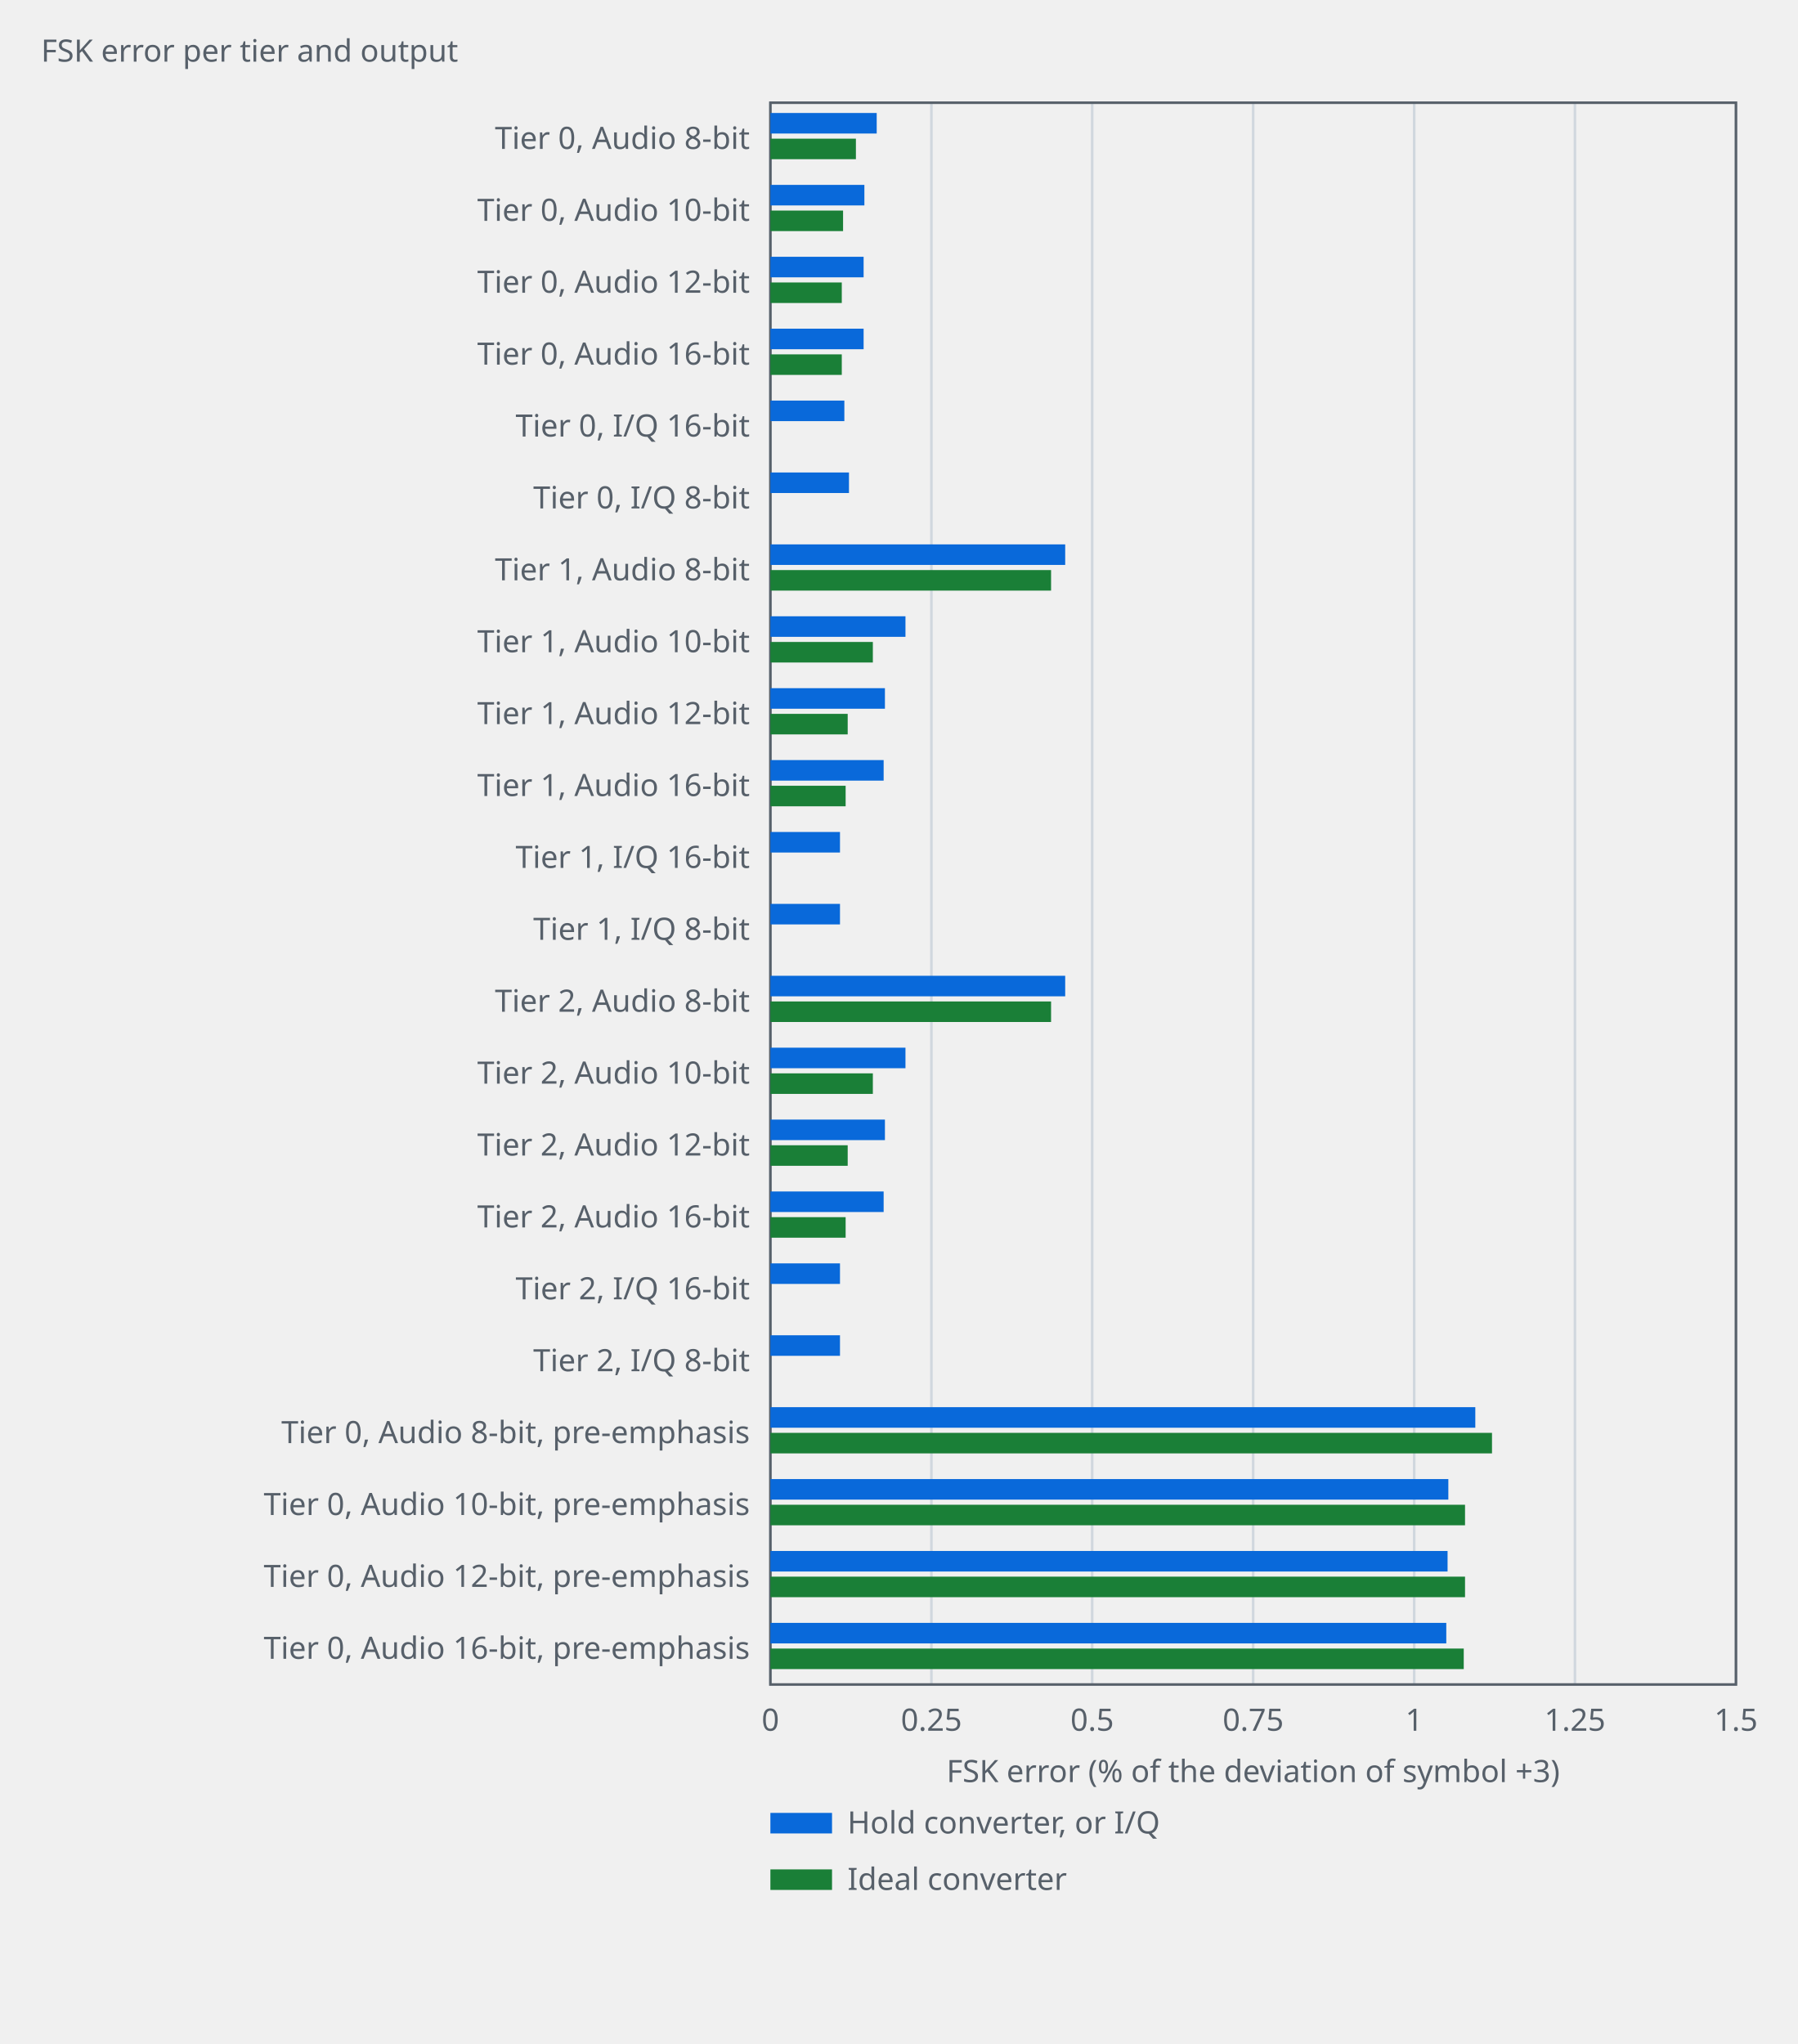
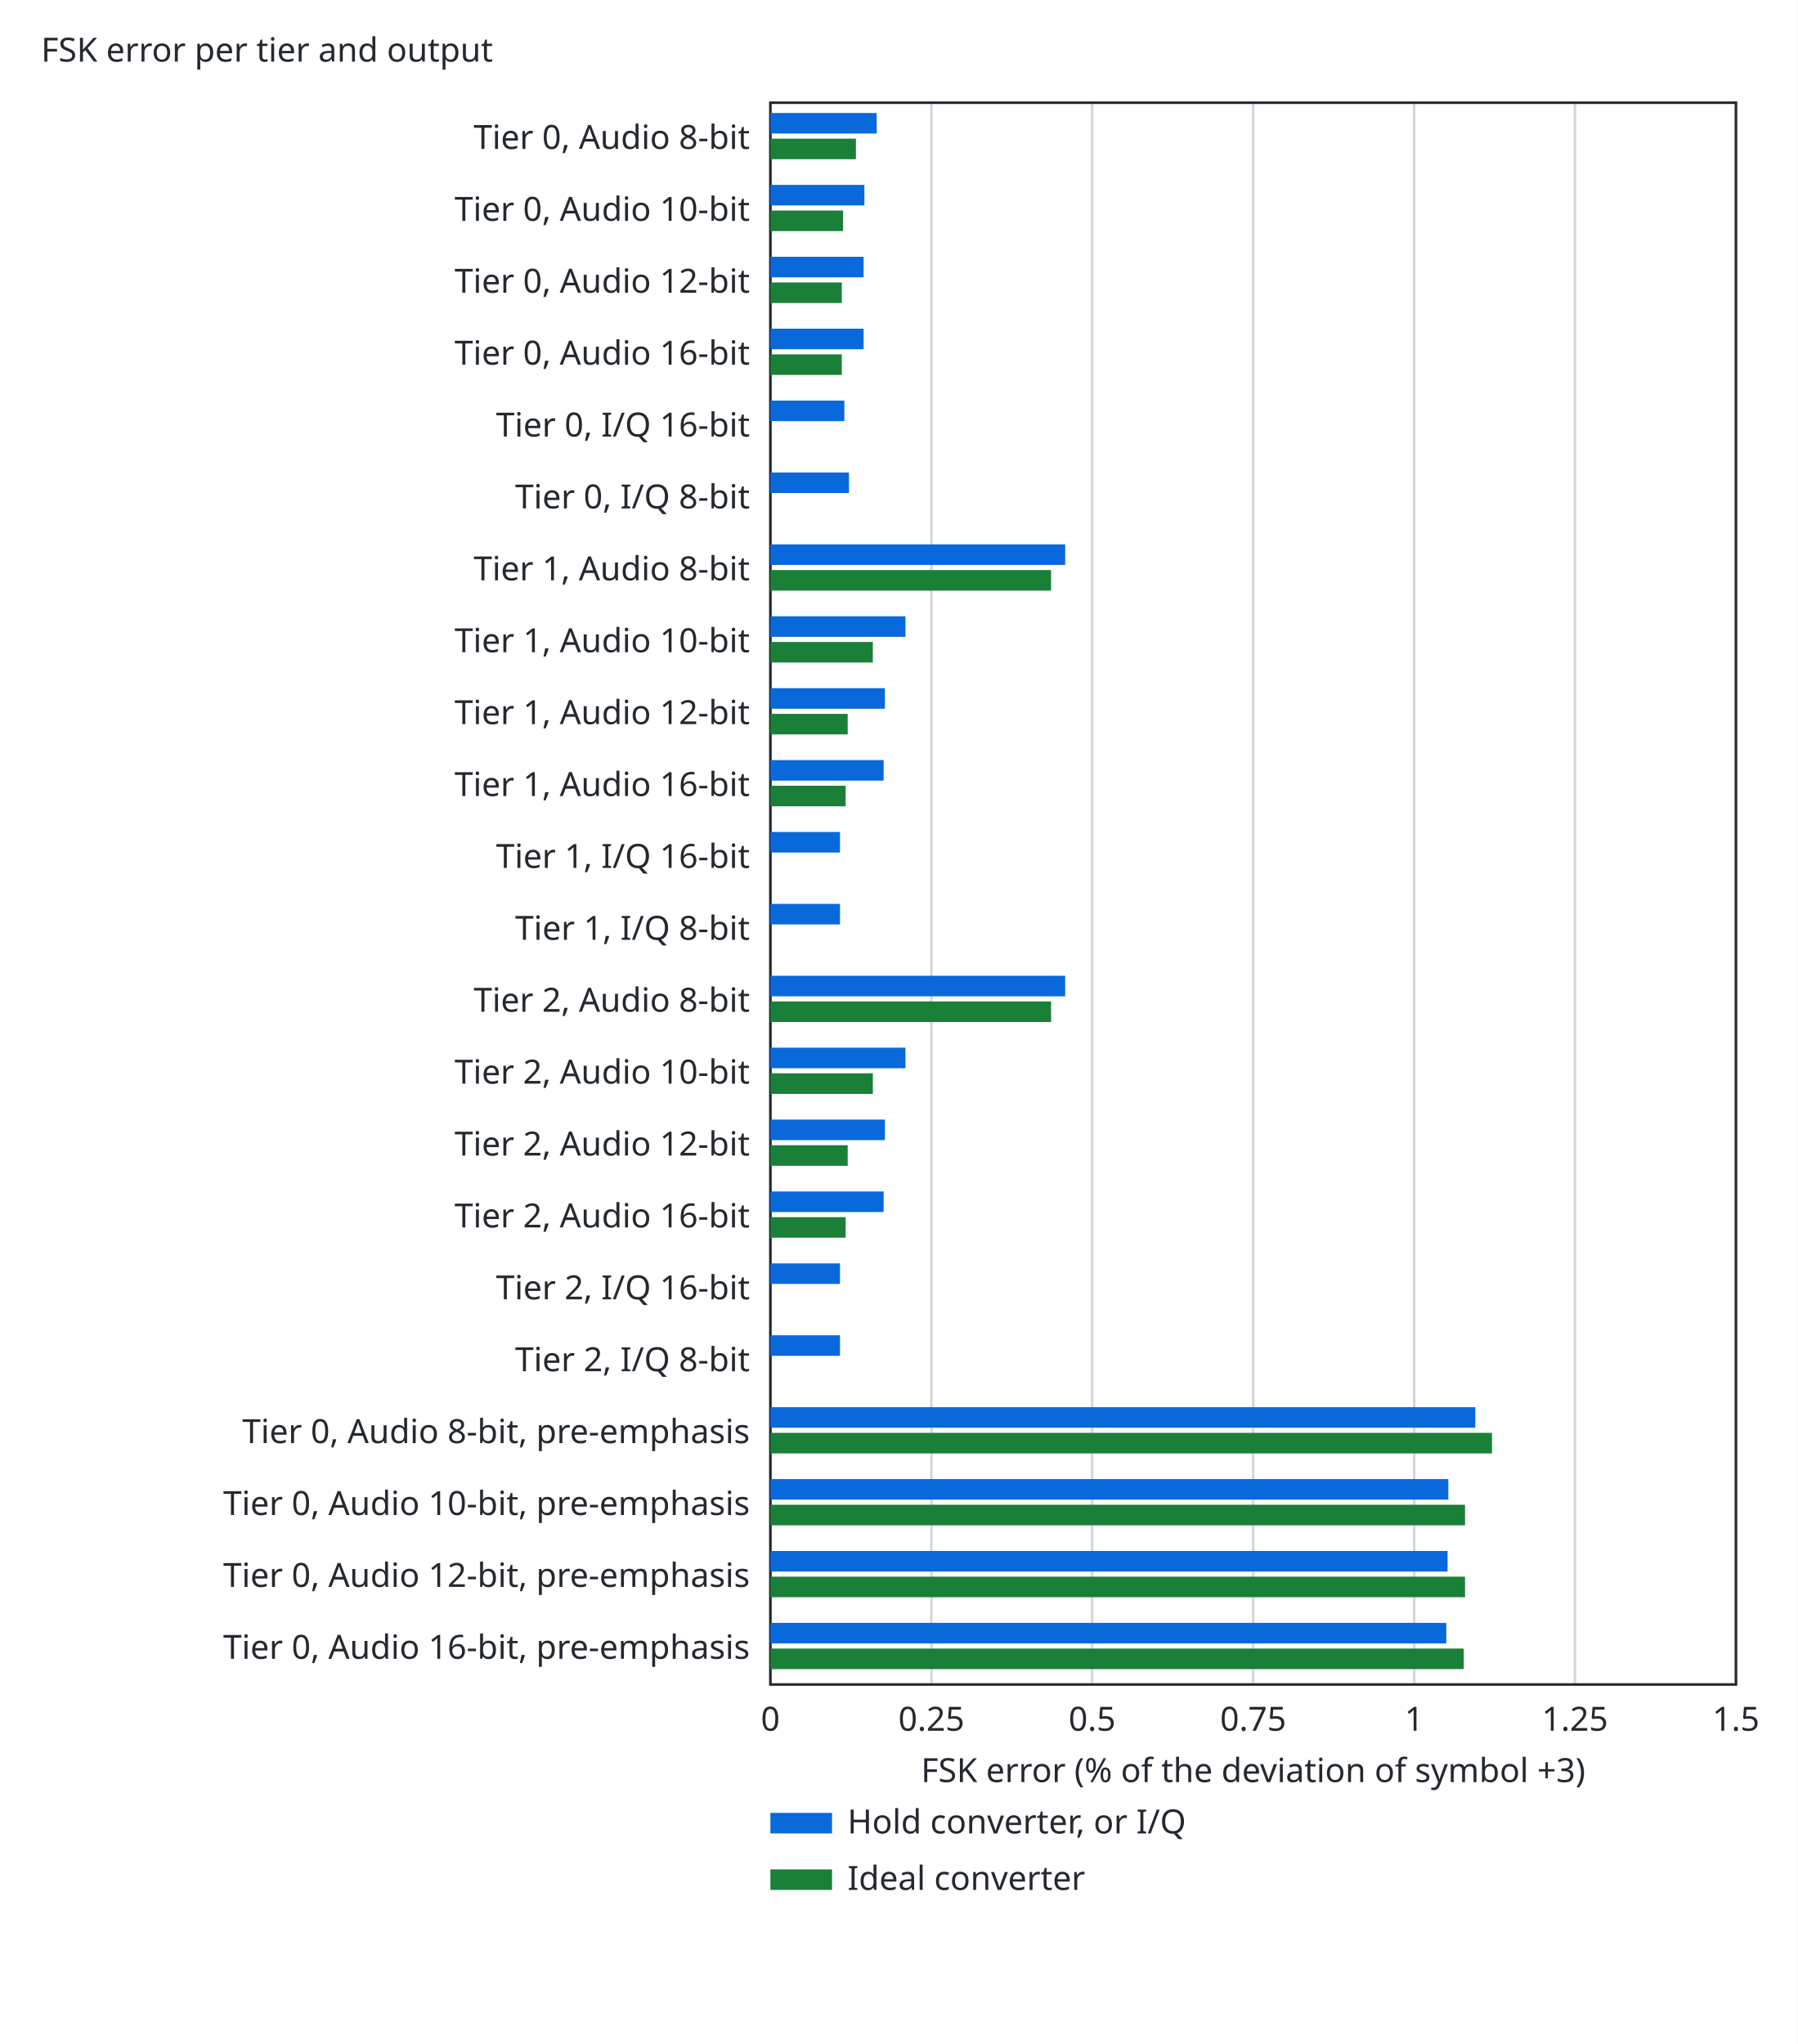
<svg xmlns="http://www.w3.org/2000/svg" width="700" height="796" viewBox="0 0 700 796">
-   <style>text{font-family:sans-serif;font-size:12px;fill:#57606a}.ax{stroke:#57606a;stroke-width:1;fill:none}.gr{stroke:#d0d7de;stroke-width:1}.mi{stroke:#eaeef2;stroke-width:1}.r0{stroke:#6e7781}.r1{stroke:#bc4c00}.r2{stroke:#8250df}.s1{stroke:#cf222e}.s2{stroke:#0969da}.s3{stroke:#1a7f37}.s4{stroke:#9a6700}.f1{fill:#cf222e}.f2{fill:#0969da}.f3{fill:#1a7f37}.f4{fill:#9a6700}.l{fill:none;stroke-width:2}.p{fill:none;stroke-width:1.5}.e{fill:none;stroke-width:1;stroke-opacity:.35}@media (prefers-color-scheme:dark){text{fill:#c9d1d9}.ax{stroke:#8b949e}.gr{stroke:#30363d}.mi{stroke:#21262d}.r0{stroke:#8b949e}.r1{stroke:#f0883e}.r2{stroke:#d2a8ff}.s1{stroke:#ff7b72}.s2{stroke:#58a6ff}.s3{stroke:#3fb950}.s4{stroke:#d29922}.f1{fill:#ff7b72}.f2{fill:#58a6ff}.f3{fill:#3fb950}.f4{fill:#d29922}}</style>
+   <style>text{font-family:sans-serif;font-size:13px;fill:#24292f}.bg{fill:#ffffff}.ax{stroke:#24292f;stroke-width:1;fill:none}.gr{stroke:#d0d7de;stroke-width:1}.mi{stroke:#eaeef2;stroke-width:1}.r0{stroke:#6e7781}.r1{stroke:#bc4c00}.r2{stroke:#8250df}.s1{stroke:#cf222e}.s2{stroke:#0969da}.s3{stroke:#1a7f37}.s4{stroke:#9a6700}.f1{fill:#cf222e}.f2{fill:#0969da}.f3{fill:#1a7f37}.f4{fill:#9a6700}.l{fill:none;stroke-width:2}.p{fill:none;stroke-width:1.5}.e{fill:none;stroke-width:1;stroke-opacity:.35}@media (prefers-color-scheme:dark){text{fill:#e6edf3}.bg{fill:#0d1117}.ax{stroke:#8b949e}.gr{stroke:#30363d}.mi{stroke:#21262d}.r0{stroke:#8b949e}.r1{stroke:#f0883e}.r2{stroke:#d2a8ff}.s1{stroke:#ff7b72}.s2{stroke:#58a6ff}.s3{stroke:#3fb950}.s4{stroke:#d29922}.f1{fill:#ff7b72}.f2{fill:#58a6ff}.f3{fill:#3fb950}.f4{fill:#d29922}}</style>
+   <rect class="bg" width="100%" height="100%" />
  <text x="16" y="24">FSK error per tier and output</text>
  <line class="gr" x1="300.0" y1="656.0" x2="300.0" y2="40.0" />
  <text x="300.0" y="674.0" text-anchor="middle">0</text>
  <line class="gr" x1="362.7" y1="656.0" x2="362.7" y2="40.0" />
  <text x="362.7" y="674.0" text-anchor="middle">0.25</text>
  <line class="gr" x1="425.3" y1="656.0" x2="425.3" y2="40.0" />
  <text x="425.3" y="674.0" text-anchor="middle">0.5</text>
  <line class="gr" x1="488.0" y1="656.0" x2="488.0" y2="40.0" />
  <text x="488.0" y="674.0" text-anchor="middle">0.75</text>
  <line class="gr" x1="550.7" y1="656.0" x2="550.7" y2="40.0" />
  <text x="550.7" y="674.0" text-anchor="middle">1</text>
  <line class="gr" x1="613.3" y1="656.0" x2="613.3" y2="40.0" />
  <text x="613.3" y="674.0" text-anchor="middle">1.25</text>
  <line class="gr" x1="676.0" y1="656.0" x2="676.0" y2="40.0" />
  <text x="676.0" y="674.0" text-anchor="middle">1.5</text>
  <rect class="ax" x="300.0" y="40.0" width="376.0" height="616.0" />
  <text x="488.0" y="694.0" text-anchor="middle">FSK error (% of the deviation of symbol +3)</text>
  <text x="292.0" y="58.0" text-anchor="end">Tier 0, Audio 8-bit</text>
  <rect class="f2" x="300.0" y="44.0" width="41.4" height="8" />
  <rect class="f3" x="300.0" y="54.0" width="33.3" height="8" />
  <text x="292.0" y="86.0" text-anchor="end">Tier 0, Audio 10-bit</text>
  <rect class="f2" x="300.0" y="72.0" width="36.6" height="8" />
  <rect class="f3" x="300.0" y="82.0" width="28.3" height="8" />
  <text x="292.0" y="114.0" text-anchor="end">Tier 0, Audio 12-bit</text>
  <rect class="f2" x="300.0" y="100.0" width="36.3" height="8" />
  <rect class="f3" x="300.0" y="110.0" width="27.8" height="8" />
  <text x="292.0" y="142.0" text-anchor="end">Tier 0, Audio 16-bit</text>
  <rect class="f2" x="300.0" y="128.0" width="36.3" height="8" />
  <rect class="f3" x="300.0" y="138.0" width="27.8" height="8" />
  <text x="292.0" y="170.0" text-anchor="end">Tier 0, I/Q 16-bit</text>
  <rect class="f2" x="300.0" y="156.0" width="28.8" height="8" />
  <text x="292.0" y="198.0" text-anchor="end">Tier 0, I/Q 8-bit</text>
  <rect class="f2" x="300.0" y="184.0" width="30.6" height="8" />
  <text x="292.0" y="226.0" text-anchor="end">Tier 1, Audio 8-bit</text>
  <rect class="f2" x="300.0" y="212.0" width="114.8" height="8" />
  <rect class="f3" x="300.0" y="222.0" width="109.3" height="8" />
  <text x="292.0" y="254.0" text-anchor="end">Tier 1, Audio 10-bit</text>
  <rect class="f2" x="300.0" y="240.0" width="52.6" height="8" />
  <rect class="f3" x="300.0" y="250.0" width="39.9" height="8" />
  <text x="292.0" y="282.0" text-anchor="end">Tier 1, Audio 12-bit</text>
  <rect class="f2" x="300.0" y="268.0" width="44.6" height="8" />
  <rect class="f3" x="300.0" y="278.0" width="30.1" height="8" />
  <text x="292.0" y="310.0" text-anchor="end">Tier 1, Audio 16-bit</text>
  <rect class="f2" x="300.0" y="296.0" width="44.1" height="8" />
  <rect class="f3" x="300.0" y="306.0" width="29.3" height="8" />
  <text x="292.0" y="338.0" text-anchor="end">Tier 1, I/Q 16-bit</text>
  <rect class="f2" x="300.0" y="324.0" width="27.1" height="8" />
  <text x="292.0" y="366.0" text-anchor="end">Tier 1, I/Q 8-bit</text>
  <rect class="f2" x="300.0" y="352.0" width="27.1" height="8" />
  <text x="292.0" y="394.0" text-anchor="end">Tier 2, Audio 8-bit</text>
  <rect class="f2" x="300.0" y="380.0" width="114.8" height="8" />
  <rect class="f3" x="300.0" y="390.0" width="109.3" height="8" />
  <text x="292.0" y="422.0" text-anchor="end">Tier 2, Audio 10-bit</text>
  <rect class="f2" x="300.0" y="408.0" width="52.6" height="8" />
  <rect class="f3" x="300.0" y="418.0" width="39.9" height="8" />
  <text x="292.0" y="450.0" text-anchor="end">Tier 2, Audio 12-bit</text>
  <rect class="f2" x="300.0" y="436.0" width="44.6" height="8" />
  <rect class="f3" x="300.0" y="446.0" width="30.1" height="8" />
  <text x="292.0" y="478.0" text-anchor="end">Tier 2, Audio 16-bit</text>
  <rect class="f2" x="300.0" y="464.0" width="44.1" height="8" />
  <rect class="f3" x="300.0" y="474.0" width="29.3" height="8" />
  <text x="292.0" y="506.0" text-anchor="end">Tier 2, I/Q 16-bit</text>
  <rect class="f2" x="300.0" y="492.0" width="27.1" height="8" />
  <text x="292.0" y="534.0" text-anchor="end">Tier 2, I/Q 8-bit</text>
  <rect class="f2" x="300.0" y="520.0" width="27.1" height="8" />
  <text x="292.0" y="562.0" text-anchor="end">Tier 0, Audio 8-bit, pre-emphasis</text>
  <rect class="f2" x="300.0" y="548.0" width="274.5" height="8" />
  <rect class="f3" x="300.0" y="558.0" width="281.0" height="8" />
  <text x="292.0" y="590.0" text-anchor="end">Tier 0, Audio 10-bit, pre-emphasis</text>
  <rect class="f2" x="300.0" y="576.0" width="264.0" height="8" />
  <rect class="f3" x="300.0" y="586.0" width="270.5" height="8" />
  <text x="292.0" y="618.0" text-anchor="end">Tier 0, Audio 12-bit, pre-emphasis</text>
  <rect class="f2" x="300.0" y="604.0" width="263.7" height="8" />
  <rect class="f3" x="300.0" y="614.0" width="270.5" height="8" />
  <text x="292.0" y="646.0" text-anchor="end">Tier 0, Audio 16-bit, pre-emphasis</text>
  <rect class="f2" x="300.0" y="632.0" width="263.2" height="8" />
  <rect class="f3" x="300.0" y="642.0" width="270.0" height="8" />
  <rect class="f2" x="300.0" y="706.0" width="24" height="8" />
  <text x="330.0" y="714.0">Hold converter, or I/Q</text>
  <rect class="f3" x="300.0" y="728.0" width="24" height="8" />
  <text x="330.0" y="736.0">Ideal converter</text>
</svg>
